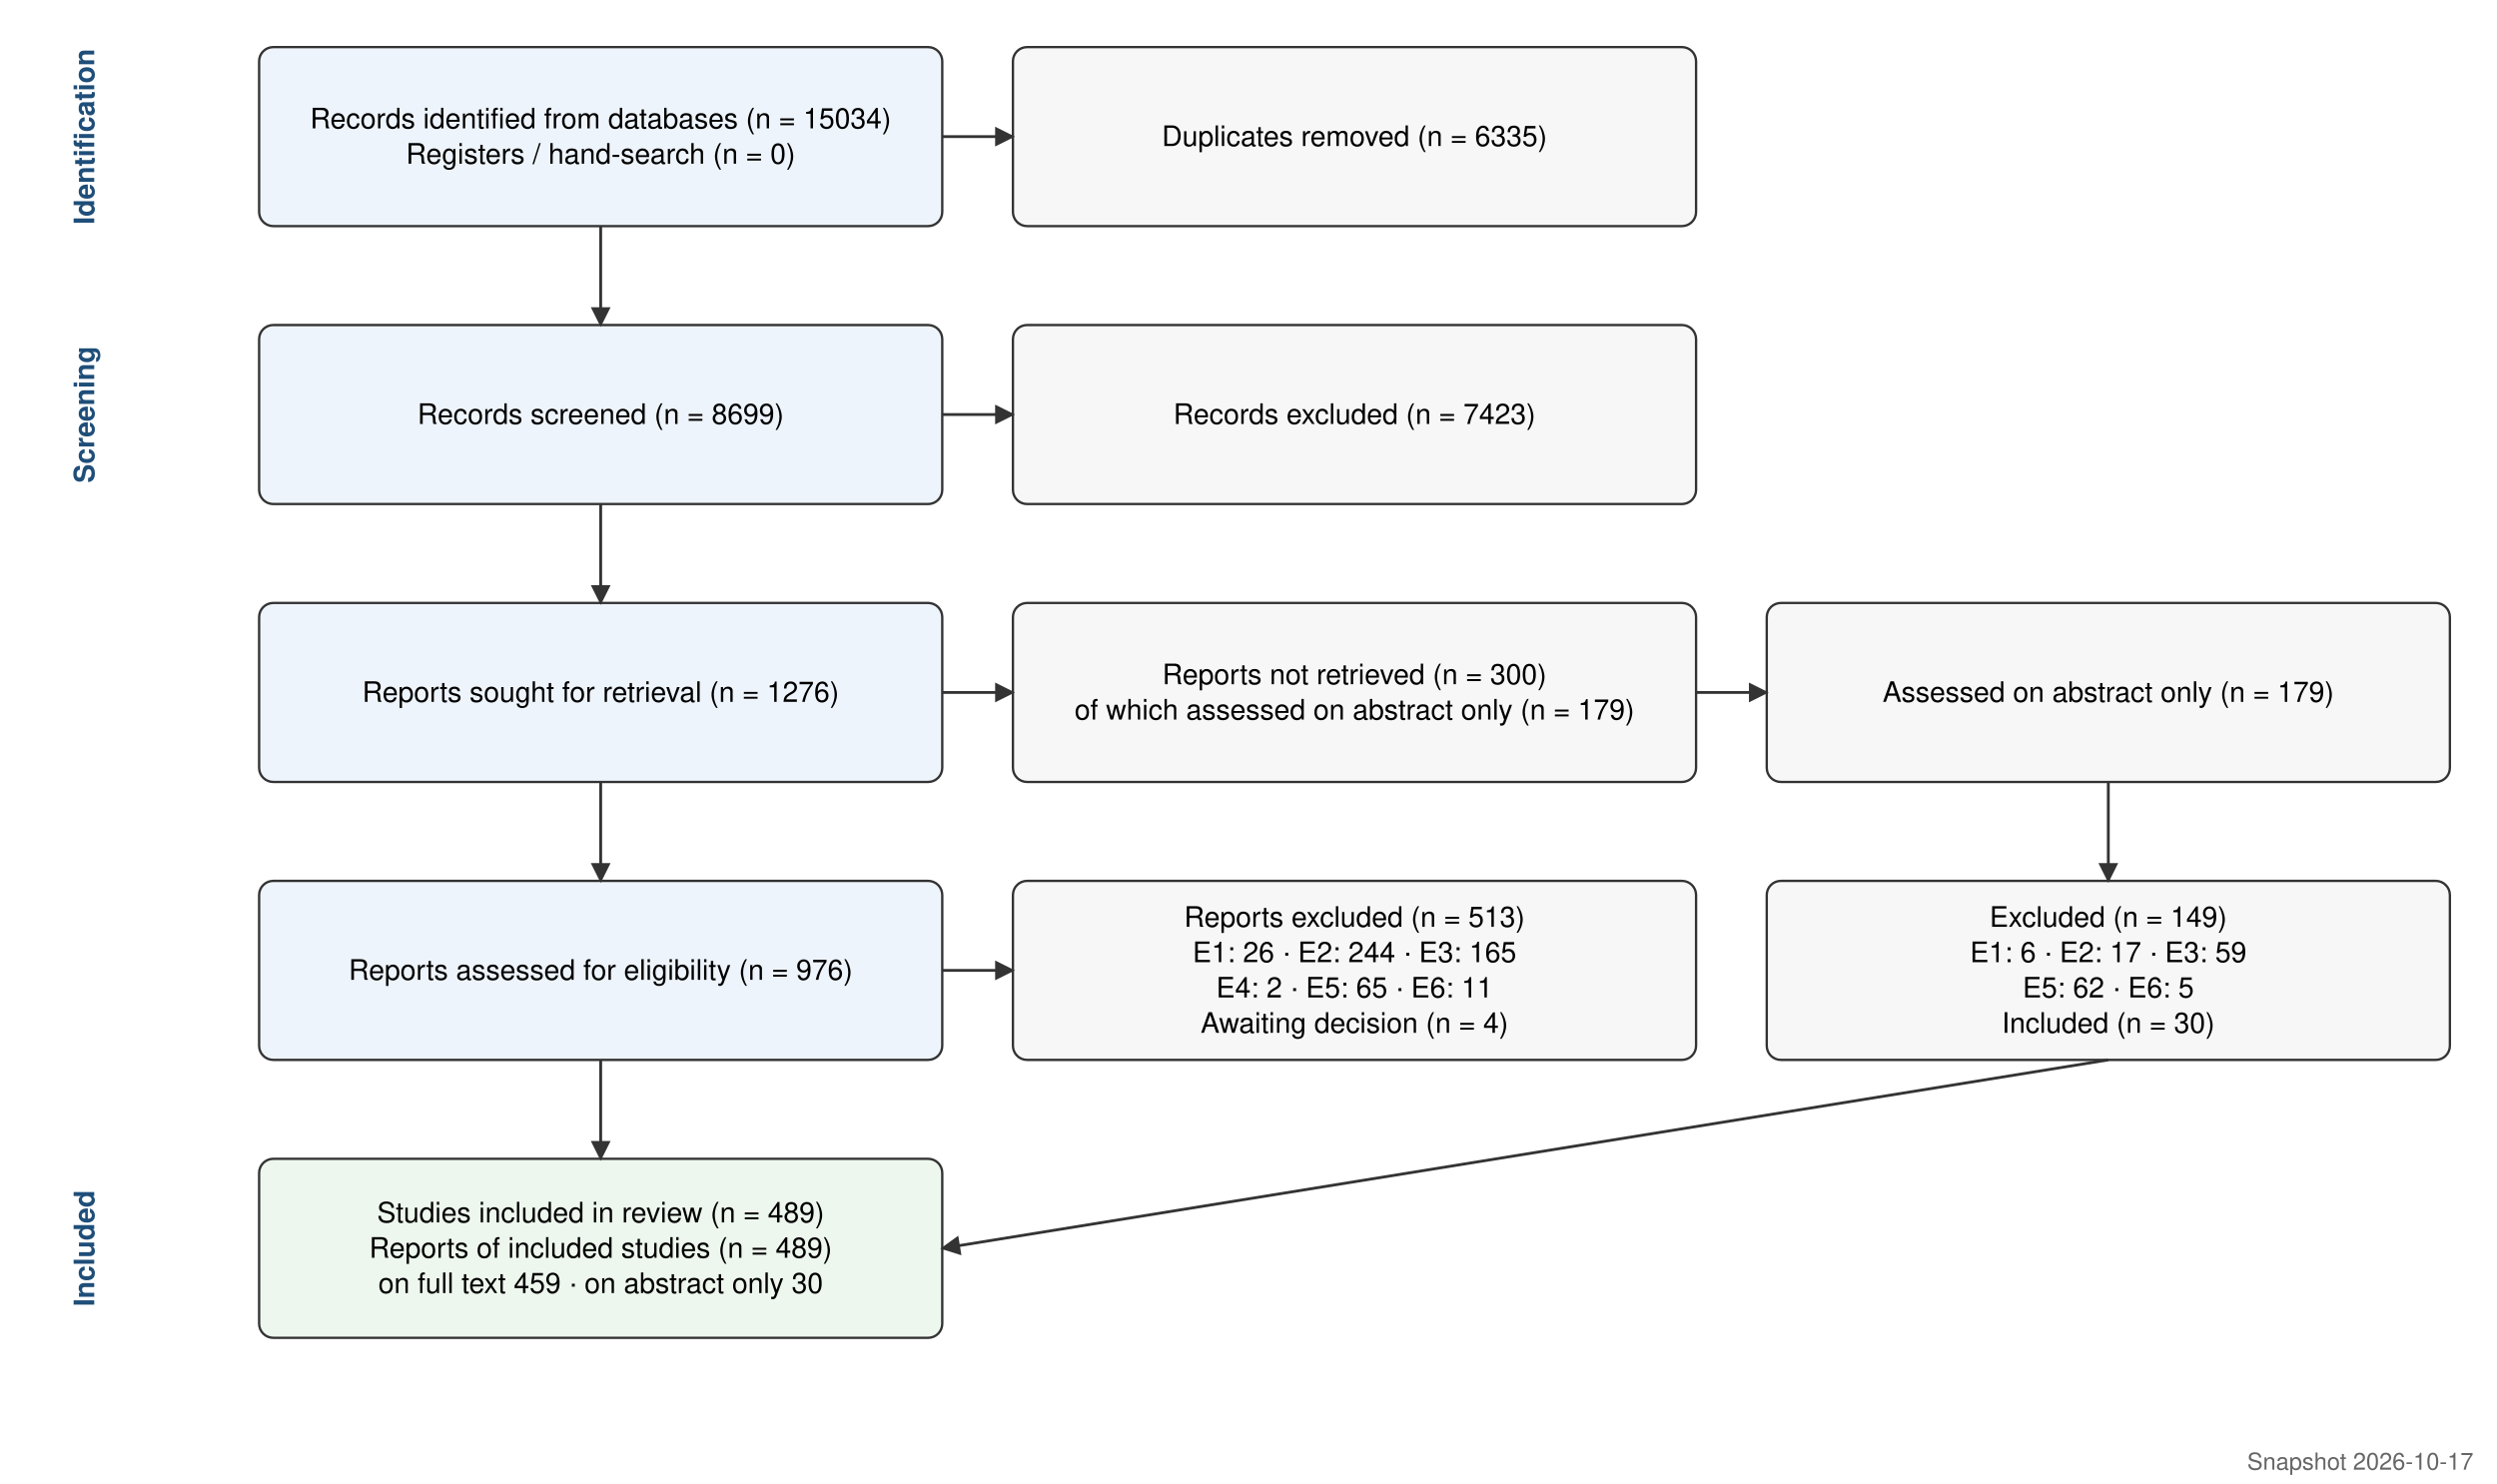
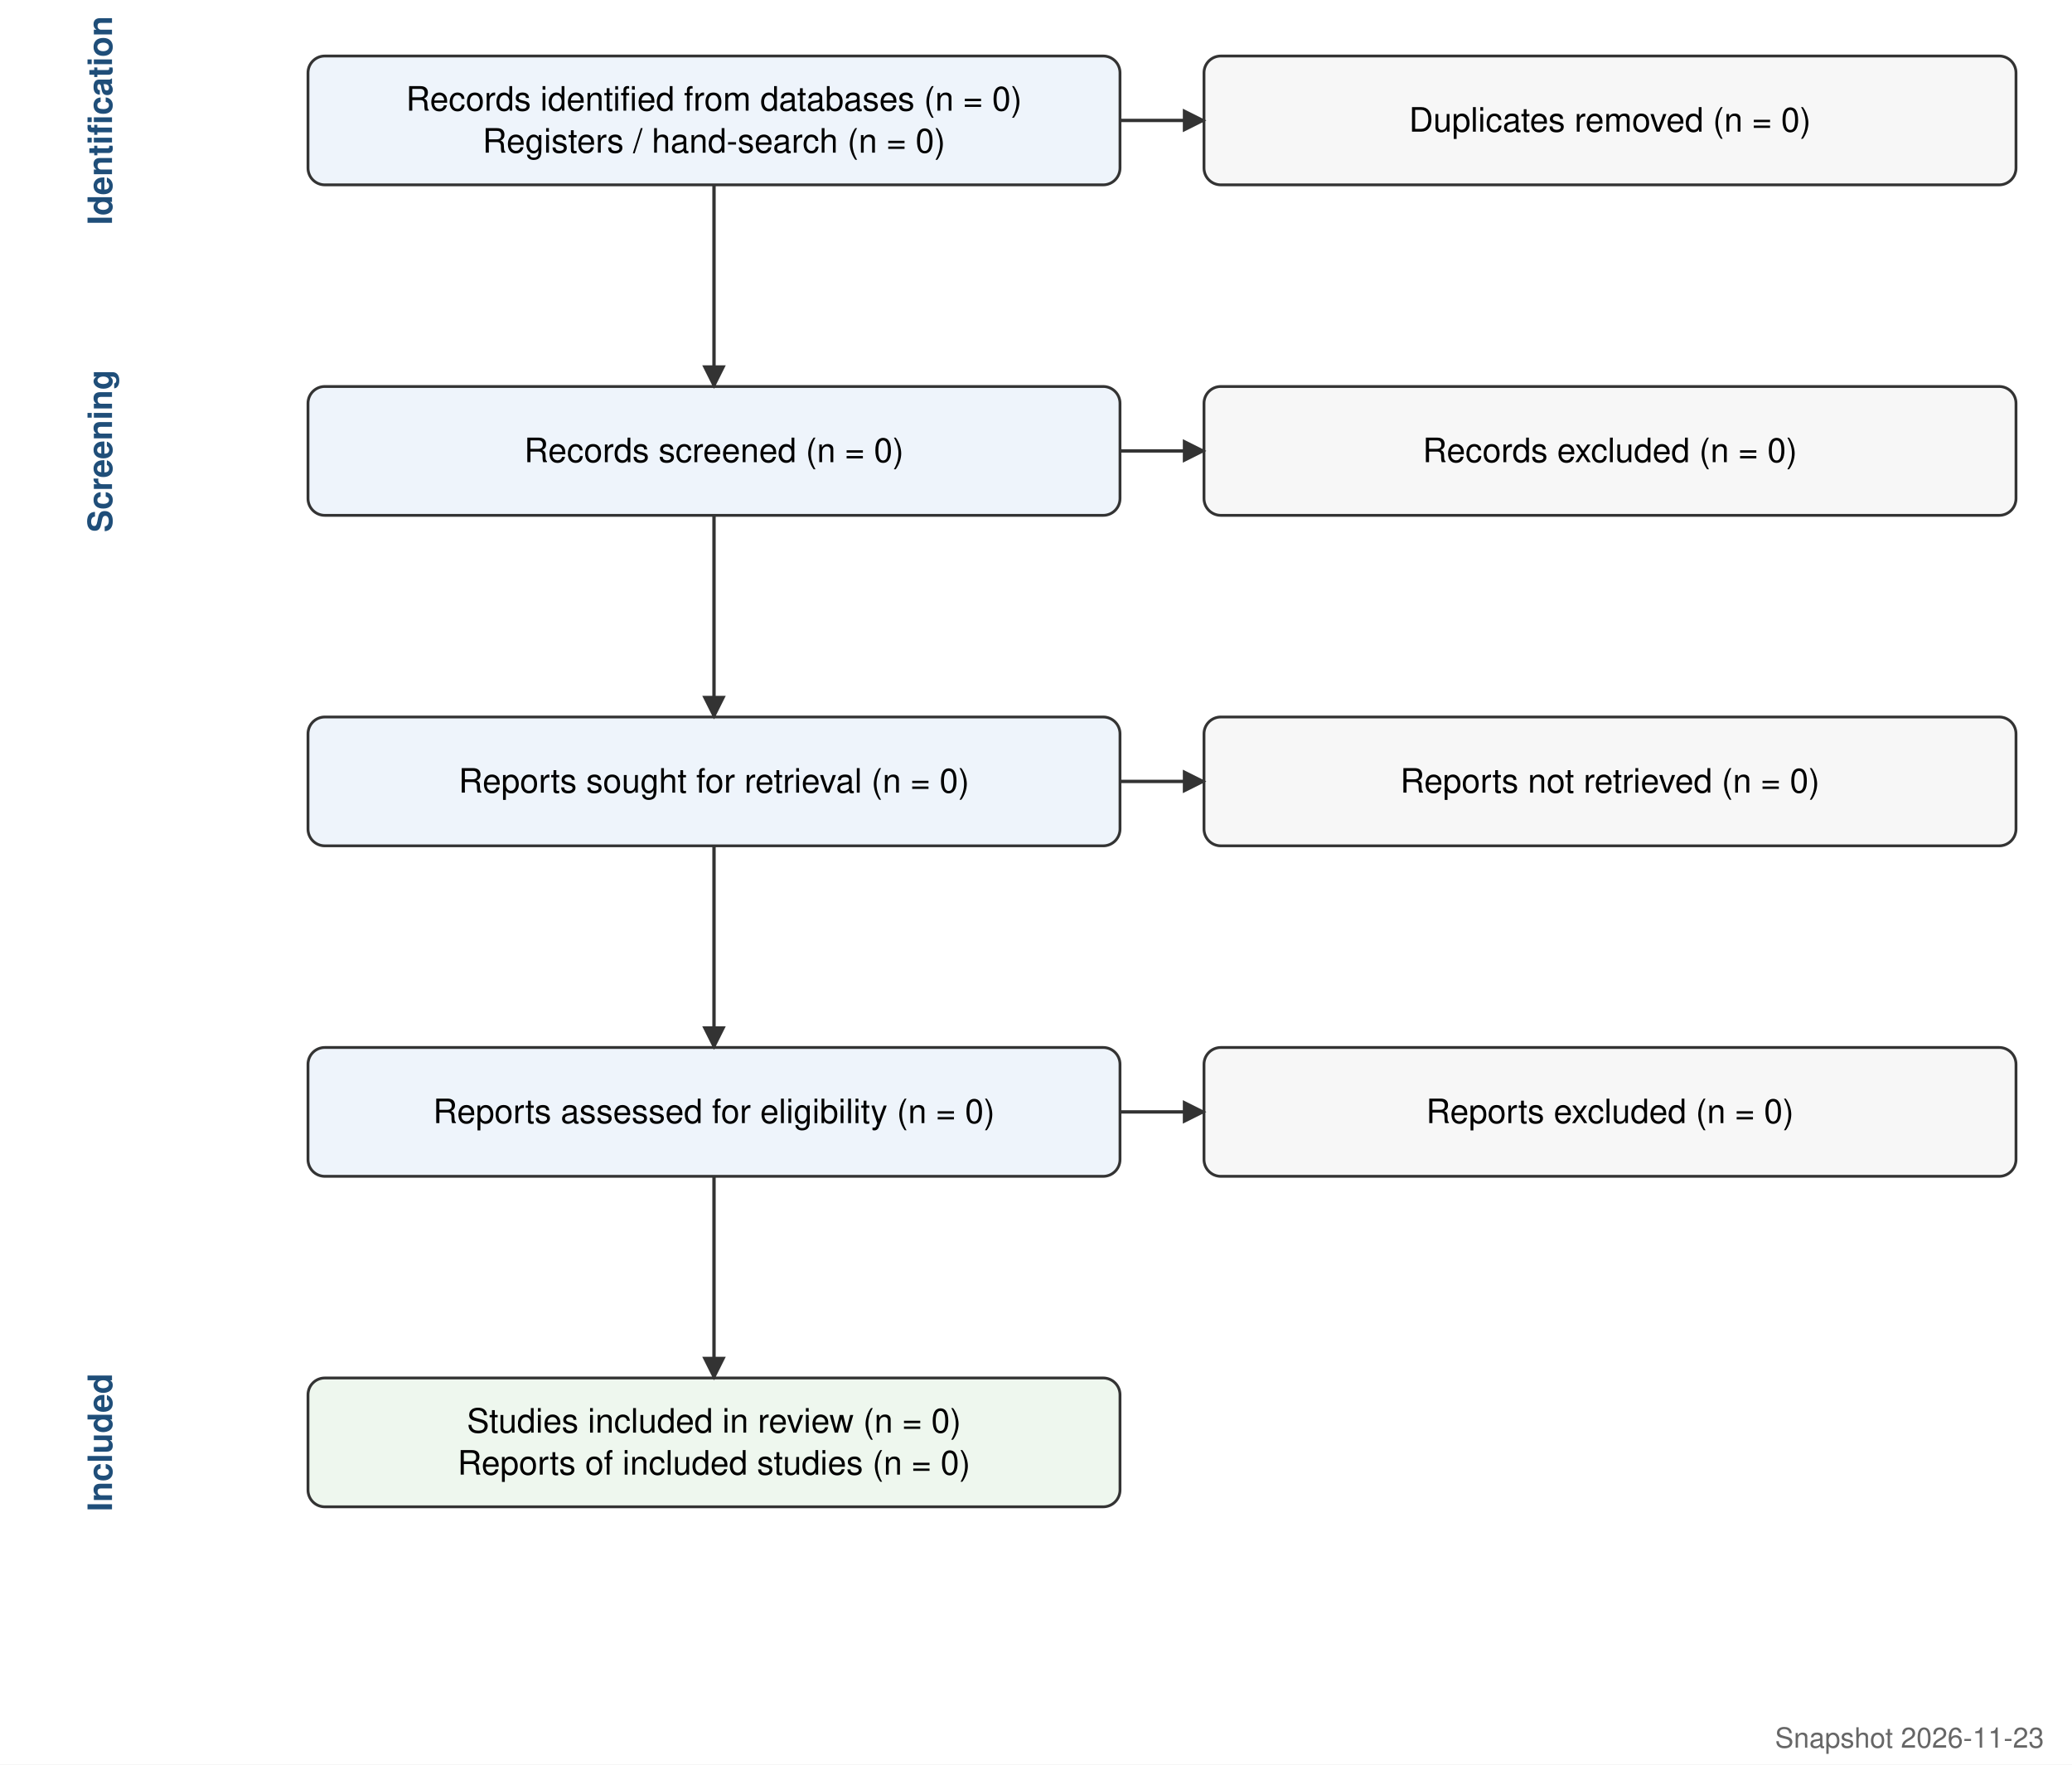
- <svg xmlns="http://www.w3.org/2000/svg" viewBox="0 0 1060 630" font-family="Helvetica, Arial, sans-serif" font-size="12">
+ <svg xmlns="http://www.w3.org/2000/svg" viewBox="0 0 740 630" font-family="Helvetica, Arial, sans-serif" font-size="12">
  <defs>
    <marker id="a" viewBox="0 0 10 10" refX="9" refY="5" markerWidth="7" markerHeight="7" orient="auto">
      <path d="M0,0 L10,5 L0,10 z" fill="#333" />
    </marker>
  </defs>
  <rect width="100%" height="100%" fill="#fff" />
-   <text x="40" y="58.0" transform="rotate(-90 40 58.0)" text-anchor="middle" font-weight="bold" fill="#1f4e79">Identification</text>
-   <rect x="110" y="20" width="290" height="76" rx="6" fill="#eef4fb" stroke="#333" />
-   <text x="255.0" y="54.5" text-anchor="middle">Records identified from databases (n = 15034)</text>
-   <text x="255.0" y="69.5" text-anchor="middle">Registers / hand-search (n = 0)</text>
-   <rect x="430" y="20" width="290" height="76" rx="6" fill="#f7f7f7" stroke="#333" />
-   <text x="575.0" y="62.0" text-anchor="middle">Duplicates removed (n = 6335)</text>
-   <text x="40" y="176.0" transform="rotate(-90 40 176.0)" text-anchor="middle" font-weight="bold" fill="#1f4e79">Screening</text>
-   <rect x="110" y="138" width="290" height="76" rx="6" fill="#eef4fb" stroke="#333" />
-   <text x="255.0" y="180.0" text-anchor="middle">Records screened (n = 8699)</text>
-   <rect x="430" y="138" width="290" height="76" rx="6" fill="#f7f7f7" stroke="#333" />
-   <text x="575.0" y="180.0" text-anchor="middle">Records excluded (n = 7423)</text>
-   <rect x="110" y="256" width="290" height="76" rx="6" fill="#eef4fb" stroke="#333" />
-   <text x="255.0" y="298.0" text-anchor="middle">Reports sought for retrieval (n = 1276)</text>
-   <rect x="430" y="256" width="290" height="76" rx="6" fill="#f7f7f7" stroke="#333" />
-   <text x="575.0" y="290.5" text-anchor="middle">Reports not retrieved (n = 300)</text>
-   <text x="575.0" y="305.5" text-anchor="middle">of which assessed on abstract only (n = 179)</text>
-   <rect x="110" y="374" width="290" height="76" rx="6" fill="#eef4fb" stroke="#333" />
-   <text x="255.0" y="416.0" text-anchor="middle">Reports assessed for eligibility (n = 976)</text>
-   <rect x="430" y="374" width="290" height="76" rx="6" fill="#f7f7f7" stroke="#333" />
-   <text x="575.0" y="393.5" text-anchor="middle">Reports excluded (n = 513)</text>
-   <text x="575.0" y="408.5" text-anchor="middle">E1: 26  ·  E2: 244  ·  E3: 165</text>
-   <text x="575.0" y="423.5" text-anchor="middle">E4: 2  ·  E5: 65  ·  E6: 11</text>
-   <text x="575.0" y="438.5" text-anchor="middle">Awaiting decision (n = 4)</text>
-   <text x="40" y="530.0" transform="rotate(-90 40 530.0)" text-anchor="middle" font-weight="bold" fill="#1f4e79">Included</text>
-   <rect x="110" y="492" width="290" height="76" rx="6" fill="#eef7ee" stroke="#333" />
-   <text x="255.0" y="519.0" text-anchor="middle">Studies included in review (n = 489)</text>
-   <text x="255.0" y="534.0" text-anchor="middle">Reports of included studies (n = 489)</text>
-   <text x="255.0" y="549.0" text-anchor="middle">on full text 459  ·  on abstract only 30</text>
-   <rect x="750" y="256" width="290" height="76" rx="6" fill="#f7f7f7" stroke="#333" />
-   <text x="895.0" y="298.0" text-anchor="middle">Assessed on abstract only (n = 179)</text>
-   <rect x="750" y="374" width="290" height="76" rx="6" fill="#f7f7f7" stroke="#333" />
-   <text x="895.0" y="393.5" text-anchor="middle">Excluded (n = 149)</text>
-   <text x="895.0" y="408.5" text-anchor="middle">E1: 6  ·  E2: 17  ·  E3: 59</text>
-   <text x="895.0" y="423.5" text-anchor="middle">E5: 62  ·  E6: 5</text>
-   <text x="895.0" y="438.5" text-anchor="middle">Included (n = 30)</text>
-   <line x1="400" y1="58.0" x2="430" y2="58.0" stroke="#333" stroke-width="1.2" marker-end="url(#a)" />
-   <line x1="255.0" y1="96" x2="255.0" y2="138" stroke="#333" stroke-width="1.2" marker-end="url(#a)" />
-   <line x1="400" y1="176.0" x2="430" y2="176.0" stroke="#333" stroke-width="1.2" marker-end="url(#a)" />
-   <line x1="255.0" y1="214" x2="255.0" y2="256" stroke="#333" stroke-width="1.2" marker-end="url(#a)" />
-   <line x1="400" y1="294.0" x2="430" y2="294.0" stroke="#333" stroke-width="1.2" marker-end="url(#a)" />
-   <line x1="255.0" y1="332" x2="255.0" y2="374" stroke="#333" stroke-width="1.2" marker-end="url(#a)" />
-   <line x1="400" y1="412.0" x2="430" y2="412.0" stroke="#333" stroke-width="1.2" marker-end="url(#a)" />
-   <line x1="255.0" y1="450" x2="255.0" y2="492" stroke="#333" stroke-width="1.2" marker-end="url(#a)" />
-   <line x1="720" y1="294.0" x2="750" y2="294.0" stroke="#333" stroke-width="1.2" marker-end="url(#a)" />
-   <line x1="895.0" y1="332" x2="895.0" y2="374" stroke="#333" stroke-width="1.2" marker-end="url(#a)" />
-   <line x1="895.0" y1="450" x2="400" y2="530.0" stroke="#333" stroke-width="1.2" marker-end="url(#a)" />
-   <text x="1050" y="624" text-anchor="end" font-size="10" fill="#666">Snapshot 2026-10-17</text>
+   <text x="40" y="43.0" transform="rotate(-90 40 43.0)" text-anchor="middle" font-weight="bold" fill="#1f4e79">Identification</text>
+   <rect x="110" y="20" width="290" height="46" rx="6" fill="#eef4fb" stroke="#333" />
+   <text x="255.0" y="39.5" text-anchor="middle">Records identified from databases (n = 0)</text>
+   <text x="255.0" y="54.5" text-anchor="middle">Registers / hand-search (n = 0)</text>
+   <rect x="430" y="20" width="290" height="46" rx="6" fill="#f7f7f7" stroke="#333" />
+   <text x="575.0" y="47.0" text-anchor="middle">Duplicates removed (n = 0)</text>
+   <text x="40" y="161.0" transform="rotate(-90 40 161.0)" text-anchor="middle" font-weight="bold" fill="#1f4e79">Screening</text>
+   <rect x="110" y="138" width="290" height="46" rx="6" fill="#eef4fb" stroke="#333" />
+   <text x="255.0" y="165.0" text-anchor="middle">Records screened (n = 0)</text>
+   <rect x="430" y="138" width="290" height="46" rx="6" fill="#f7f7f7" stroke="#333" />
+   <text x="575.0" y="165.0" text-anchor="middle">Records excluded (n = 0)</text>
+   <rect x="110" y="256" width="290" height="46" rx="6" fill="#eef4fb" stroke="#333" />
+   <text x="255.0" y="283.0" text-anchor="middle">Reports sought for retrieval (n = 0)</text>
+   <rect x="430" y="256" width="290" height="46" rx="6" fill="#f7f7f7" stroke="#333" />
+   <text x="575.0" y="283.0" text-anchor="middle">Reports not retrieved (n = 0)</text>
+   <rect x="110" y="374" width="290" height="46" rx="6" fill="#eef4fb" stroke="#333" />
+   <text x="255.0" y="401.0" text-anchor="middle">Reports assessed for eligibility (n = 0)</text>
+   <rect x="430" y="374" width="290" height="46" rx="6" fill="#f7f7f7" stroke="#333" />
+   <text x="575.0" y="401.0" text-anchor="middle">Reports excluded (n = 0)</text>
+   <text x="40" y="515.0" transform="rotate(-90 40 515.0)" text-anchor="middle" font-weight="bold" fill="#1f4e79">Included</text>
+   <rect x="110" y="492" width="290" height="46" rx="6" fill="#eef7ee" stroke="#333" />
+   <text x="255.0" y="511.5" text-anchor="middle">Studies included in review (n = 0)</text>
+   <text x="255.0" y="526.5" text-anchor="middle">Reports of included studies (n = 0)</text>
+   <line x1="400" y1="43.0" x2="430" y2="43.0" stroke="#333" stroke-width="1.2" marker-end="url(#a)" />
+   <line x1="255.0" y1="66" x2="255.0" y2="138" stroke="#333" stroke-width="1.2" marker-end="url(#a)" />
+   <line x1="400" y1="161.0" x2="430" y2="161.0" stroke="#333" stroke-width="1.2" marker-end="url(#a)" />
+   <line x1="255.0" y1="184" x2="255.0" y2="256" stroke="#333" stroke-width="1.2" marker-end="url(#a)" />
+   <line x1="400" y1="279.0" x2="430" y2="279.0" stroke="#333" stroke-width="1.2" marker-end="url(#a)" />
+   <line x1="255.0" y1="302" x2="255.0" y2="374" stroke="#333" stroke-width="1.2" marker-end="url(#a)" />
+   <line x1="400" y1="397.0" x2="430" y2="397.0" stroke="#333" stroke-width="1.2" marker-end="url(#a)" />
+   <line x1="255.0" y1="420" x2="255.0" y2="492" stroke="#333" stroke-width="1.2" marker-end="url(#a)" />
+   <text x="730" y="624" text-anchor="end" font-size="10" fill="#666">Snapshot 2026-11-23</text>
</svg>
